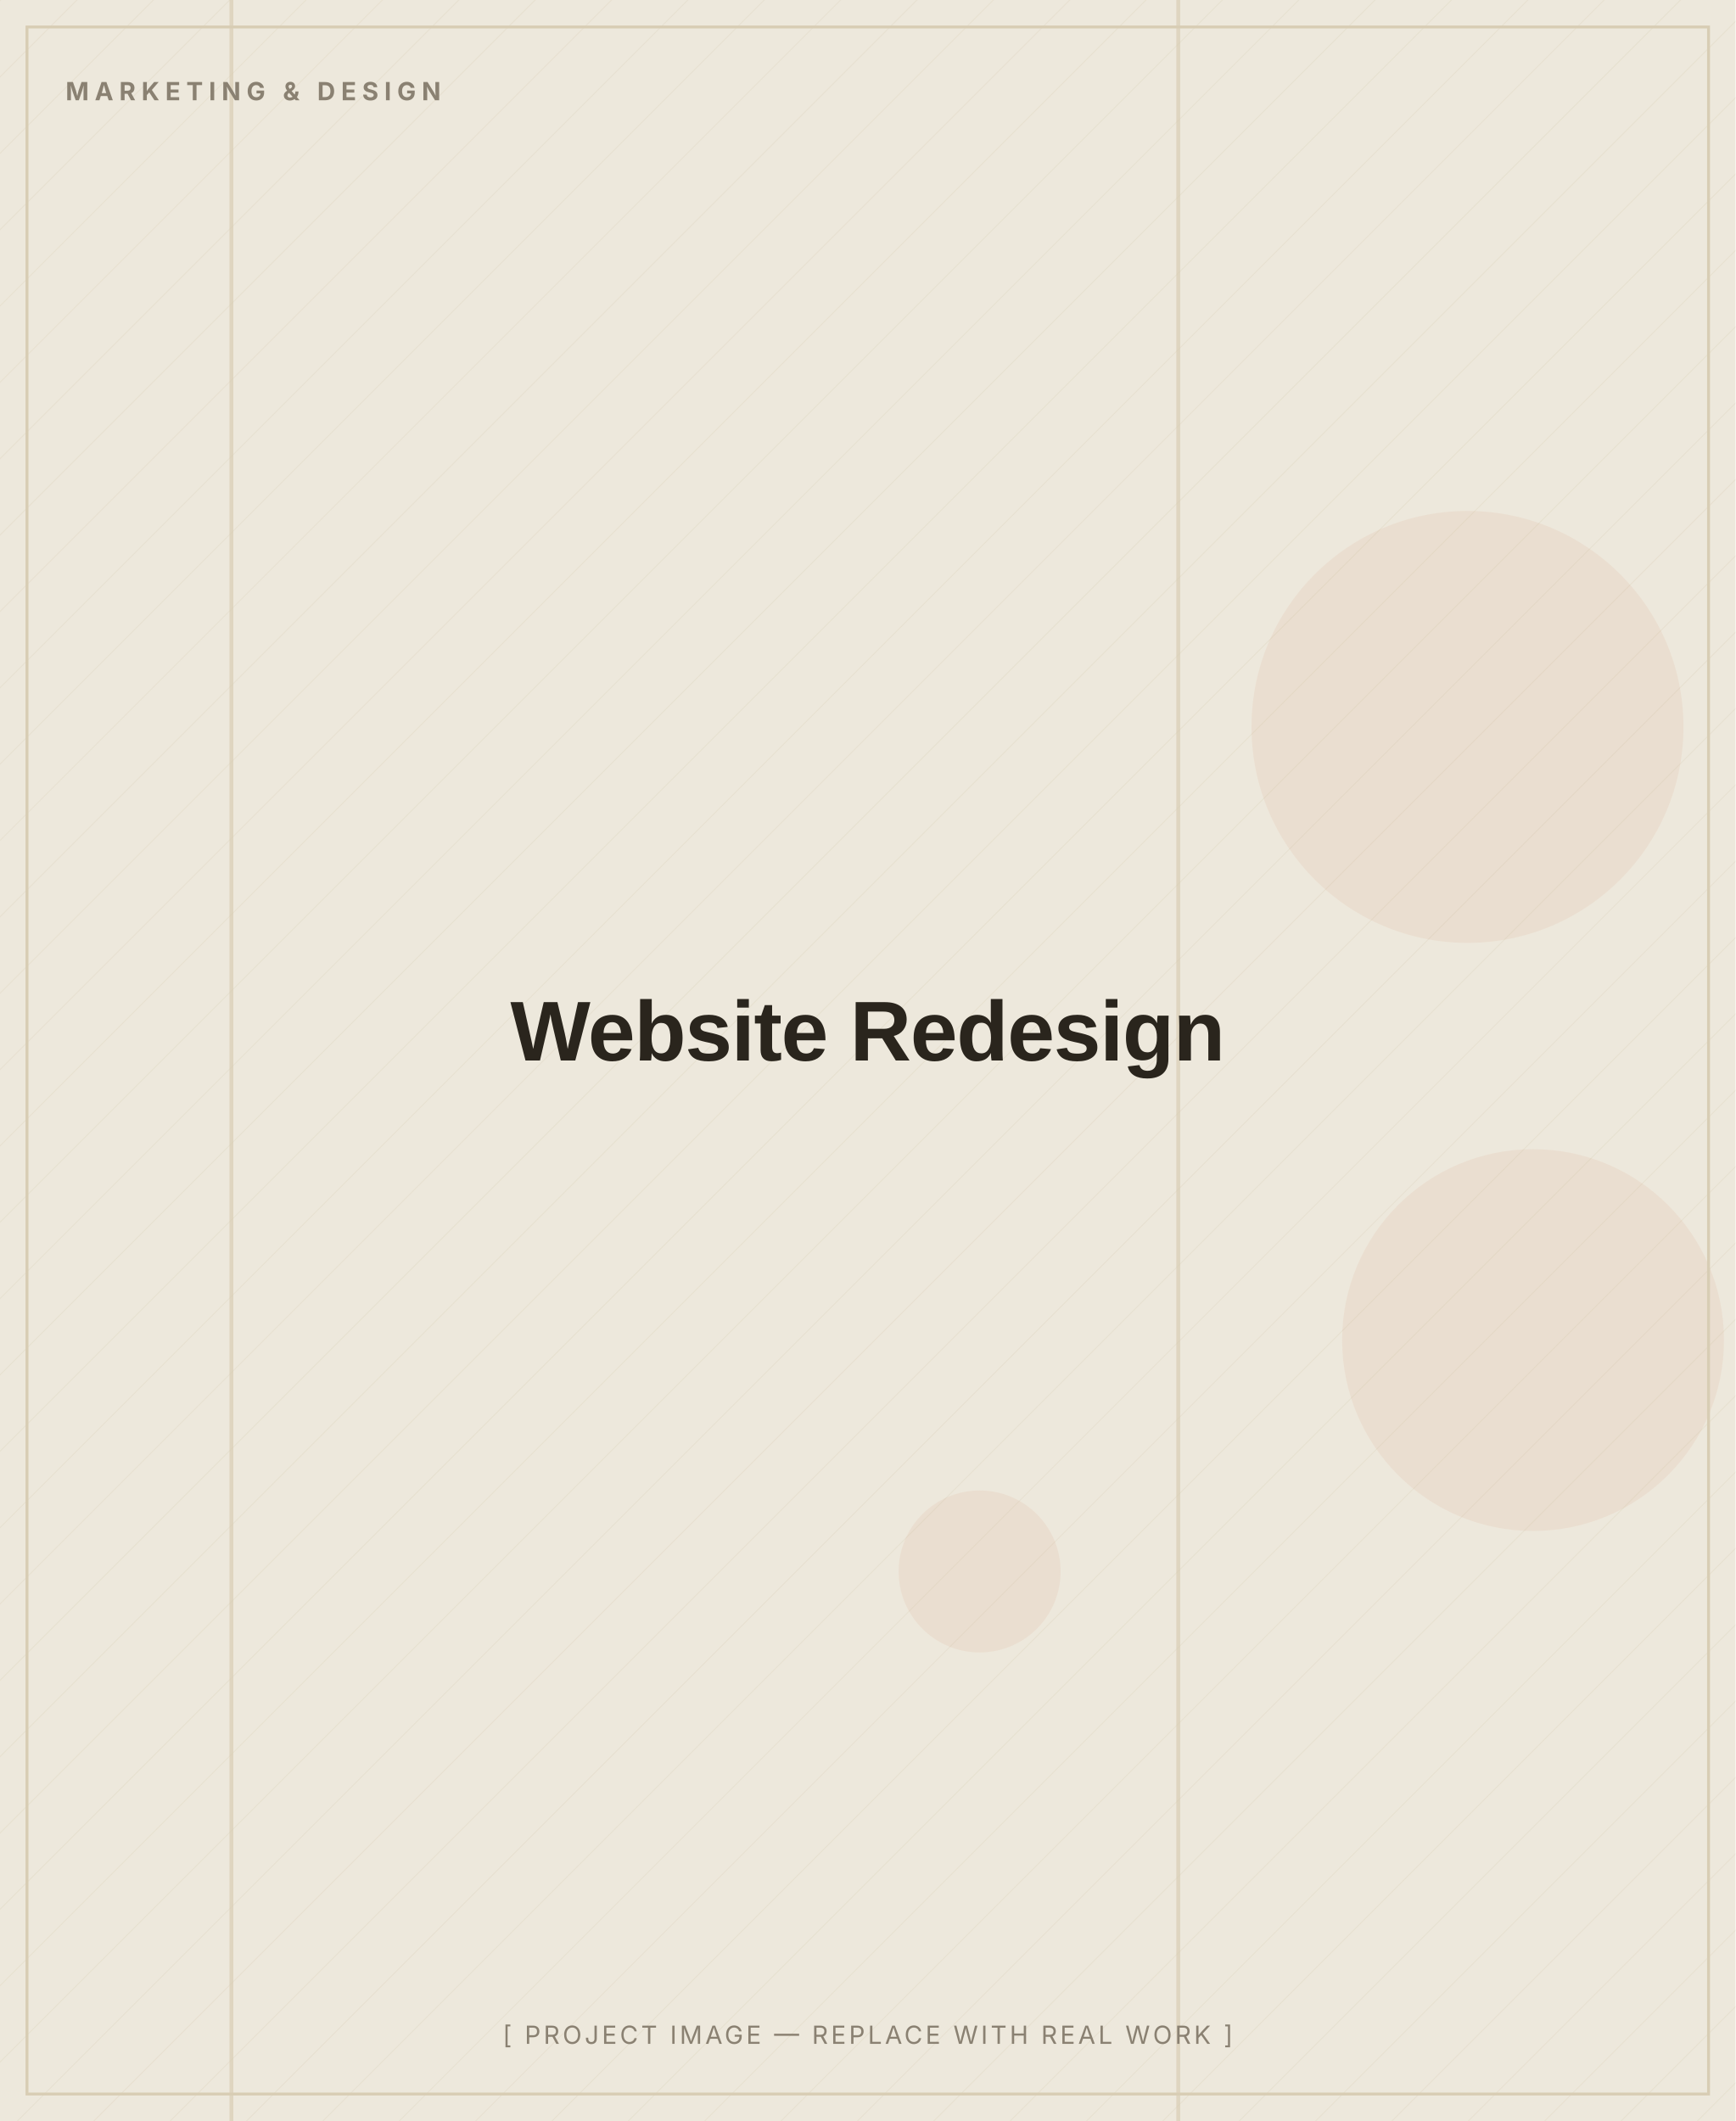
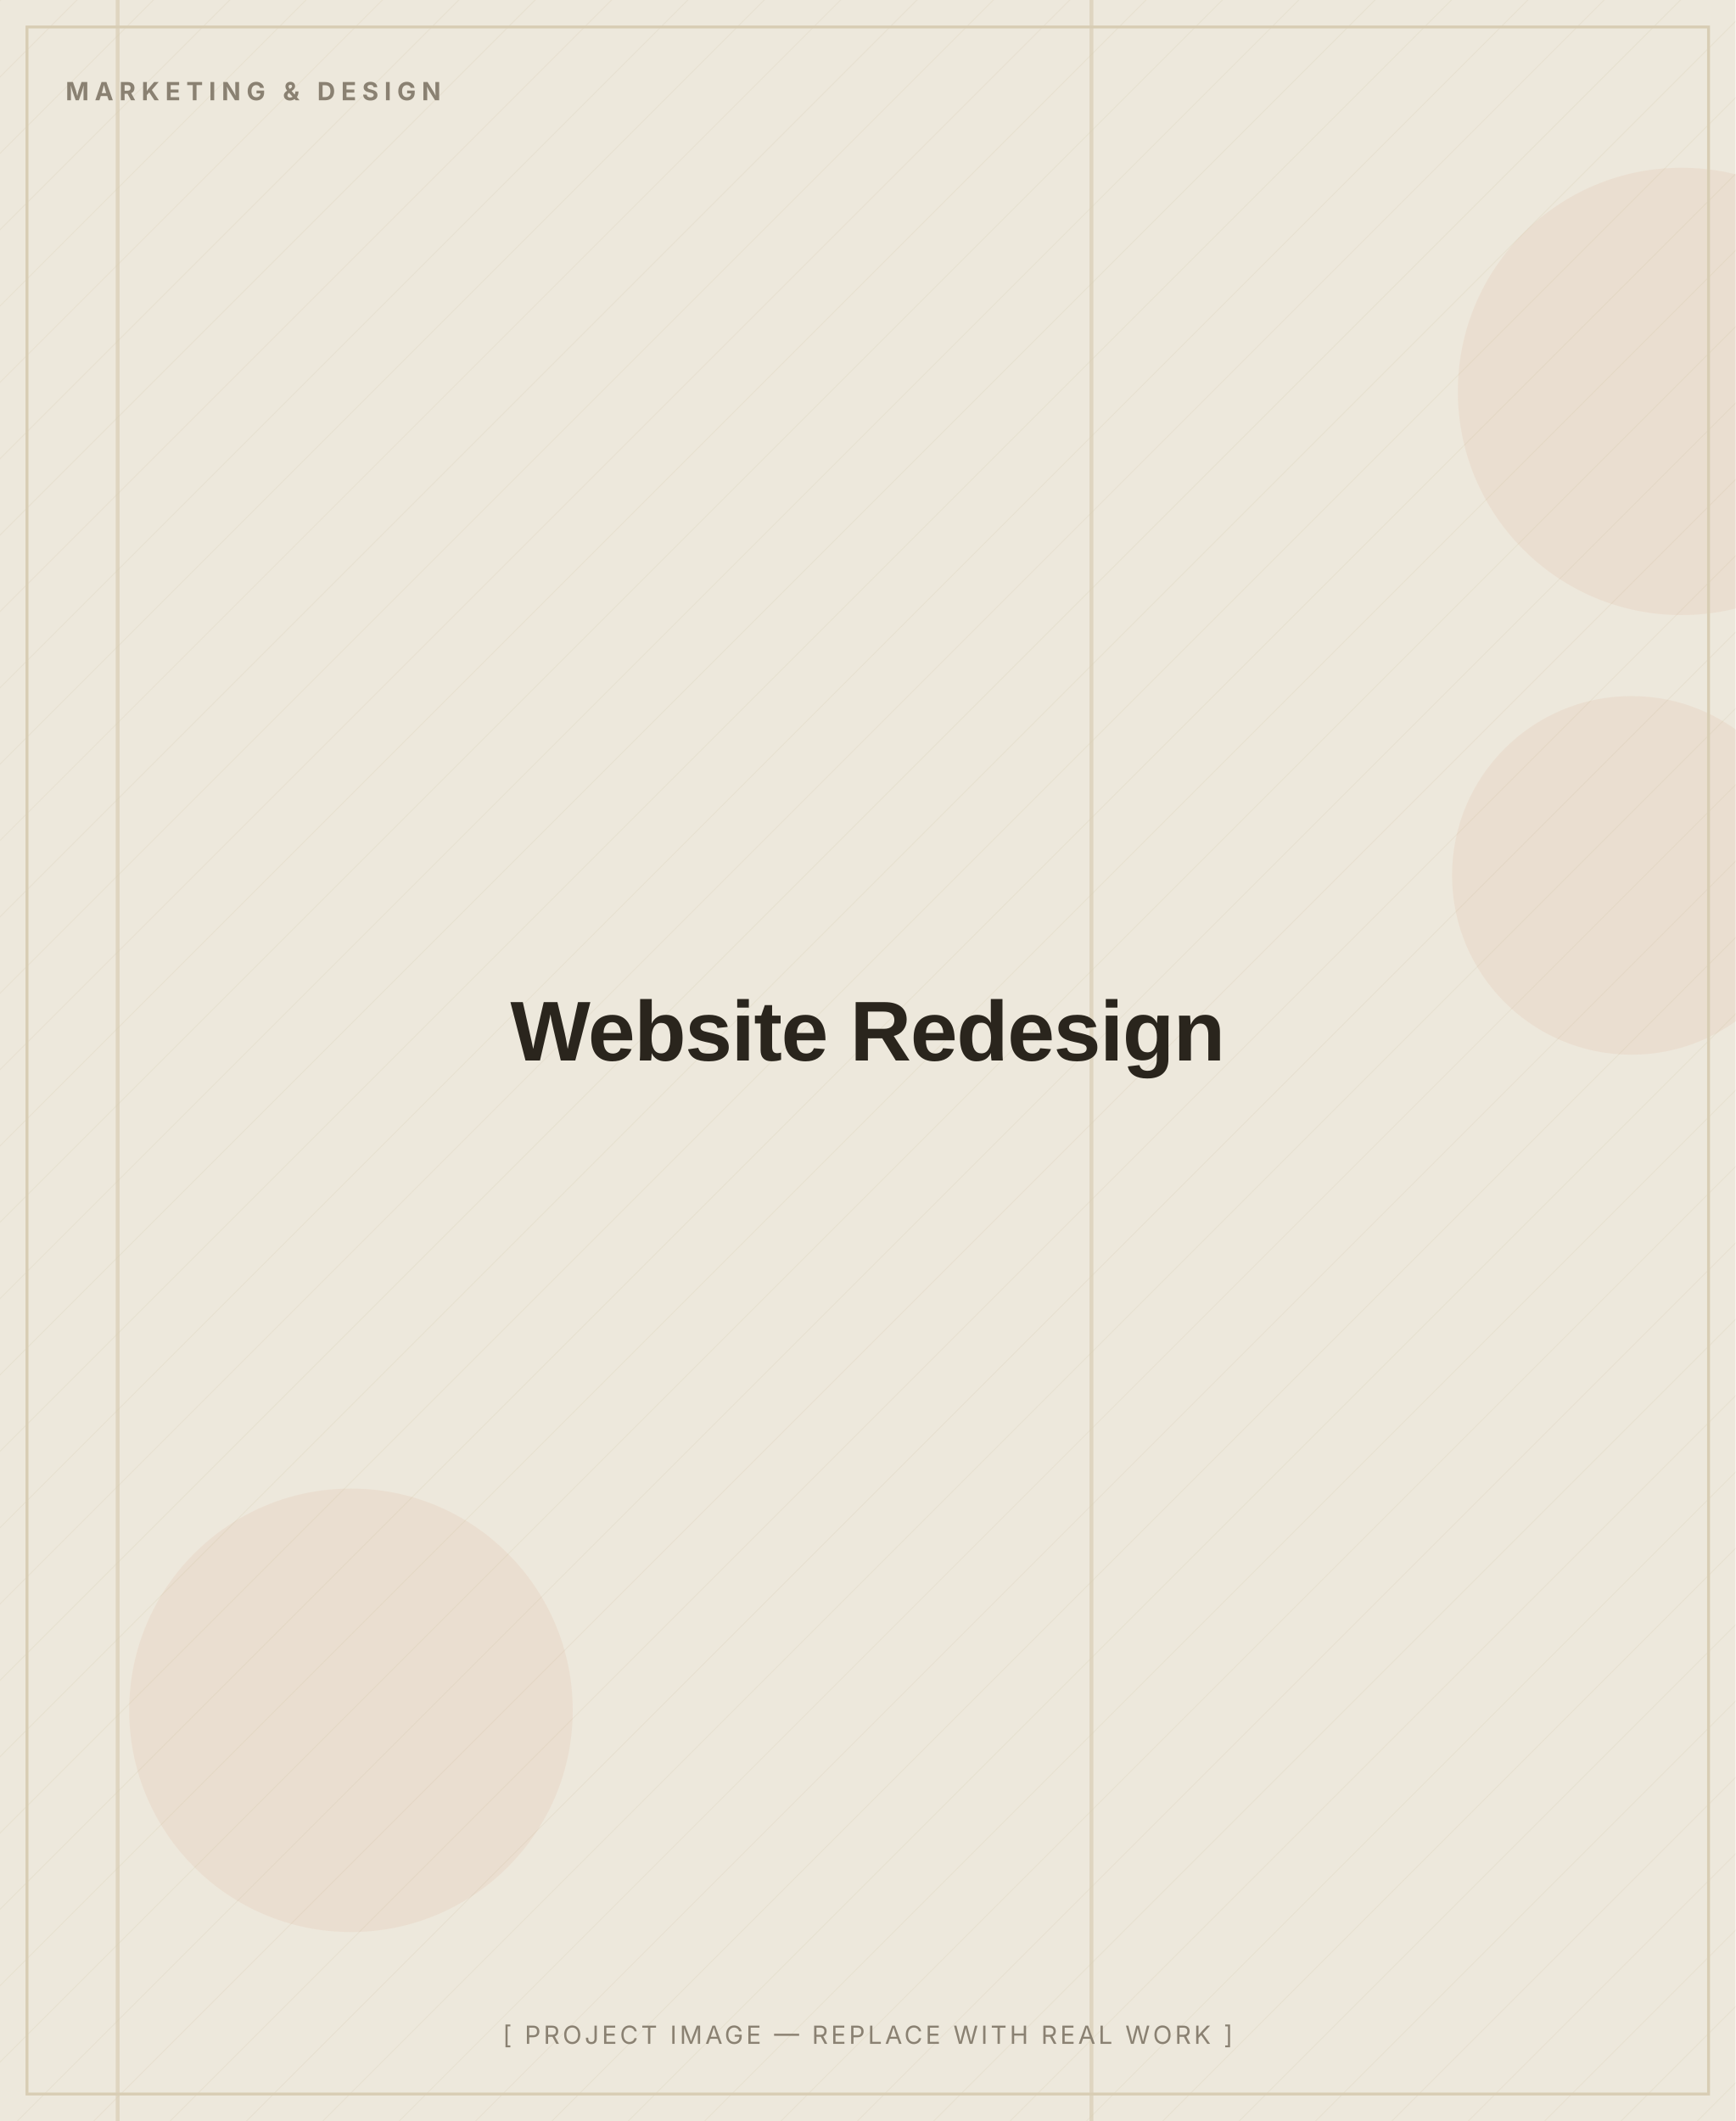
<svg xmlns="http://www.w3.org/2000/svg" width="900" height="1100" viewBox="0 0 900 1100" role="img" aria-label="Website Redesign — placeholder image">
  <defs>
    <pattern id="d" width="28" height="28" patternUnits="userSpaceOnUse" patternTransform="rotate(45)">
      <line x1="0" y1="0" x2="0" y2="28" stroke="#D8CDB4" stroke-width="1" opacity="0.5" />
    </pattern>
  </defs>
  <rect width="900" height="1100" fill="#EDE8DC" />
  <rect width="900" height="1100" fill="url(#d)" opacity="0.55" />
-   <circle cx="508" cy="815" r="42" fill="#C2410C" opacity="0.06" />
-   <circle cx="795" cy="695" r="99" fill="#C2410C" opacity="0.06" />
-   <circle cx="761" cy="377" r="112" fill="#C2410C" opacity="0.06" />
-   <rect x="610" y="0" width="2" height="1100" fill="#D8CDB4" opacity="0.7" />
-   <rect x="119" y="0" width="2" height="1100" fill="#D8CDB4" opacity="0.7" />
+   <circle cx="182" cy="887" r="115" fill="#C2410C" opacity="0.06" />
+   <circle cx="872" cy="203" r="116" fill="#C2410C" opacity="0.06" />
+   <circle cx="846" cy="454" r="93" fill="#C2410C" opacity="0.06" />
+   <rect x="60" y="0" width="2" height="1100" fill="#D8CDB4" opacity="0.7" />
+   <rect x="565" y="0" width="2" height="1100" fill="#D8CDB4" opacity="0.7" />
  <rect x="14" y="14" width="872" height="1072" fill="none" stroke="#D8CDB4" stroke-width="1.5" />
  <text x="34" y="52" font-family="Inter, Arial, sans-serif" font-weight="700" font-size="13" letter-spacing="3" fill="#8A8172">MARKETING &amp; DESIGN</text>
  <text x="450.0" y="550.0" text-anchor="middle" font-family="Archivo, Arial, sans-serif" font-weight="800" font-size="44" letter-spacing="-0.5" fill="#2A251D">Website Redesign</text>
  <text x="450.0" y="1060" text-anchor="middle" font-family="Inter, Arial, sans-serif" font-size="13" letter-spacing="1.5" fill="#8A8172">[ PROJECT IMAGE — REPLACE WITH REAL WORK ]</text>
</svg>
